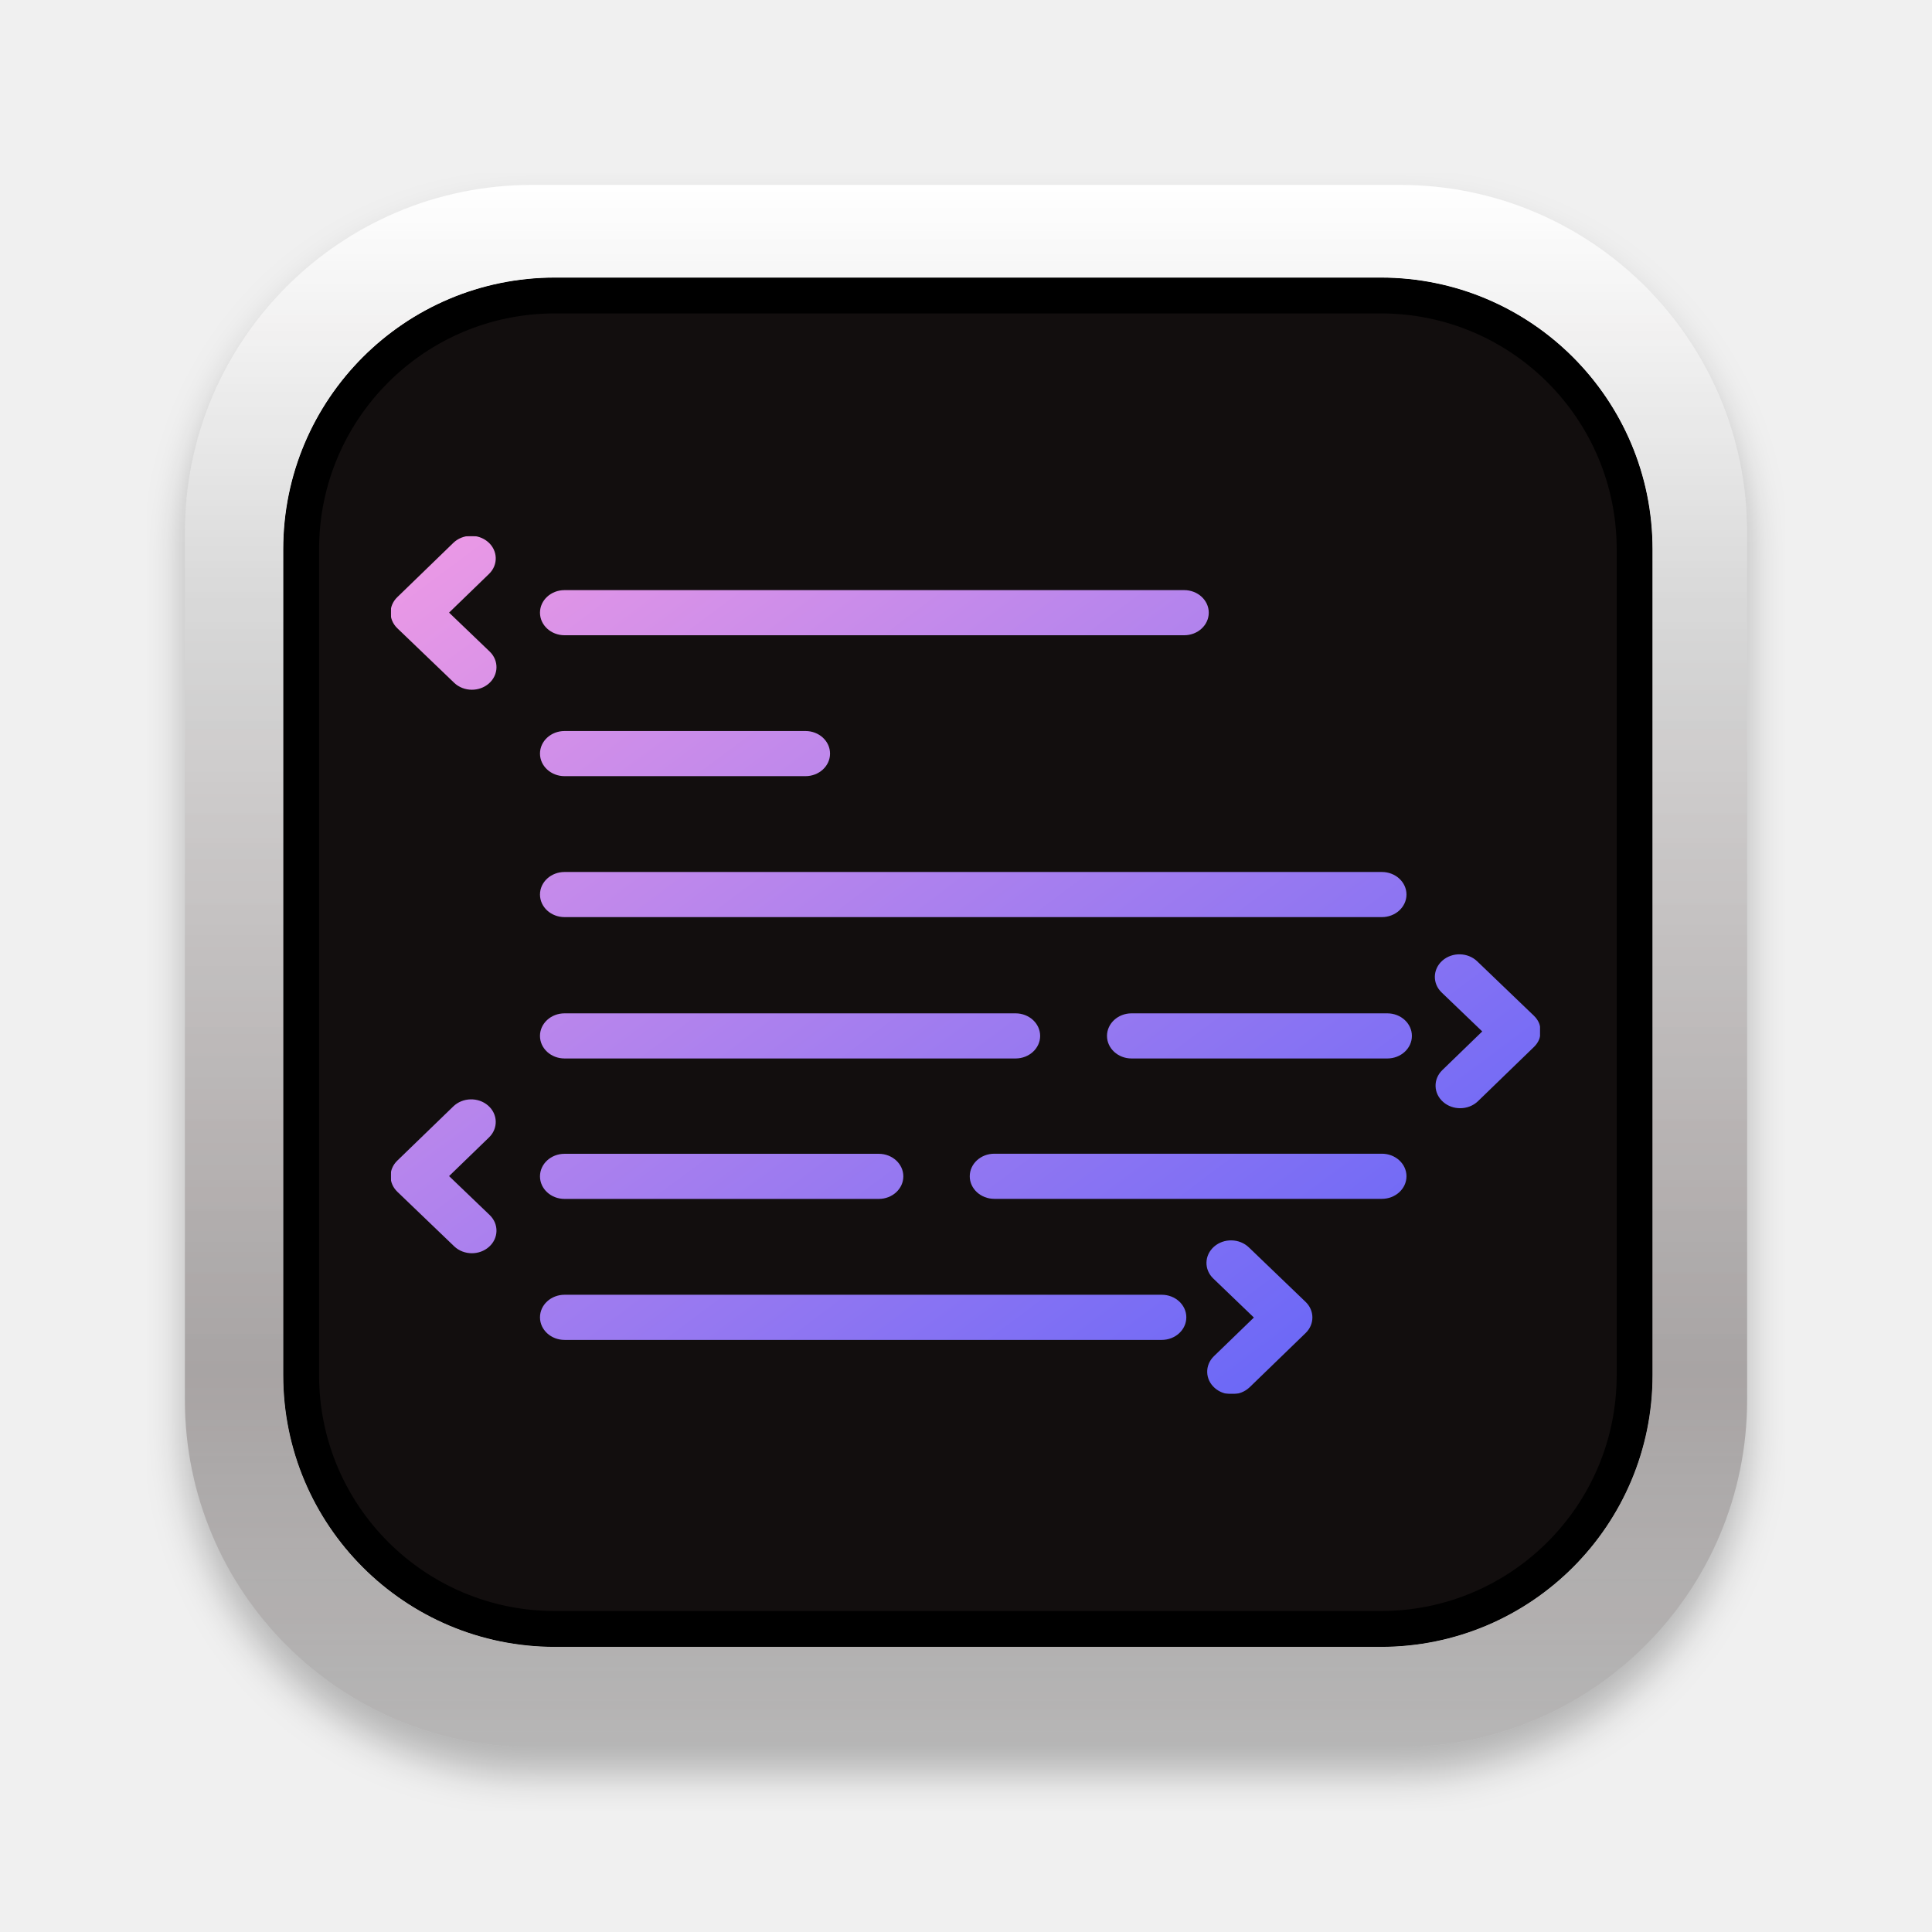
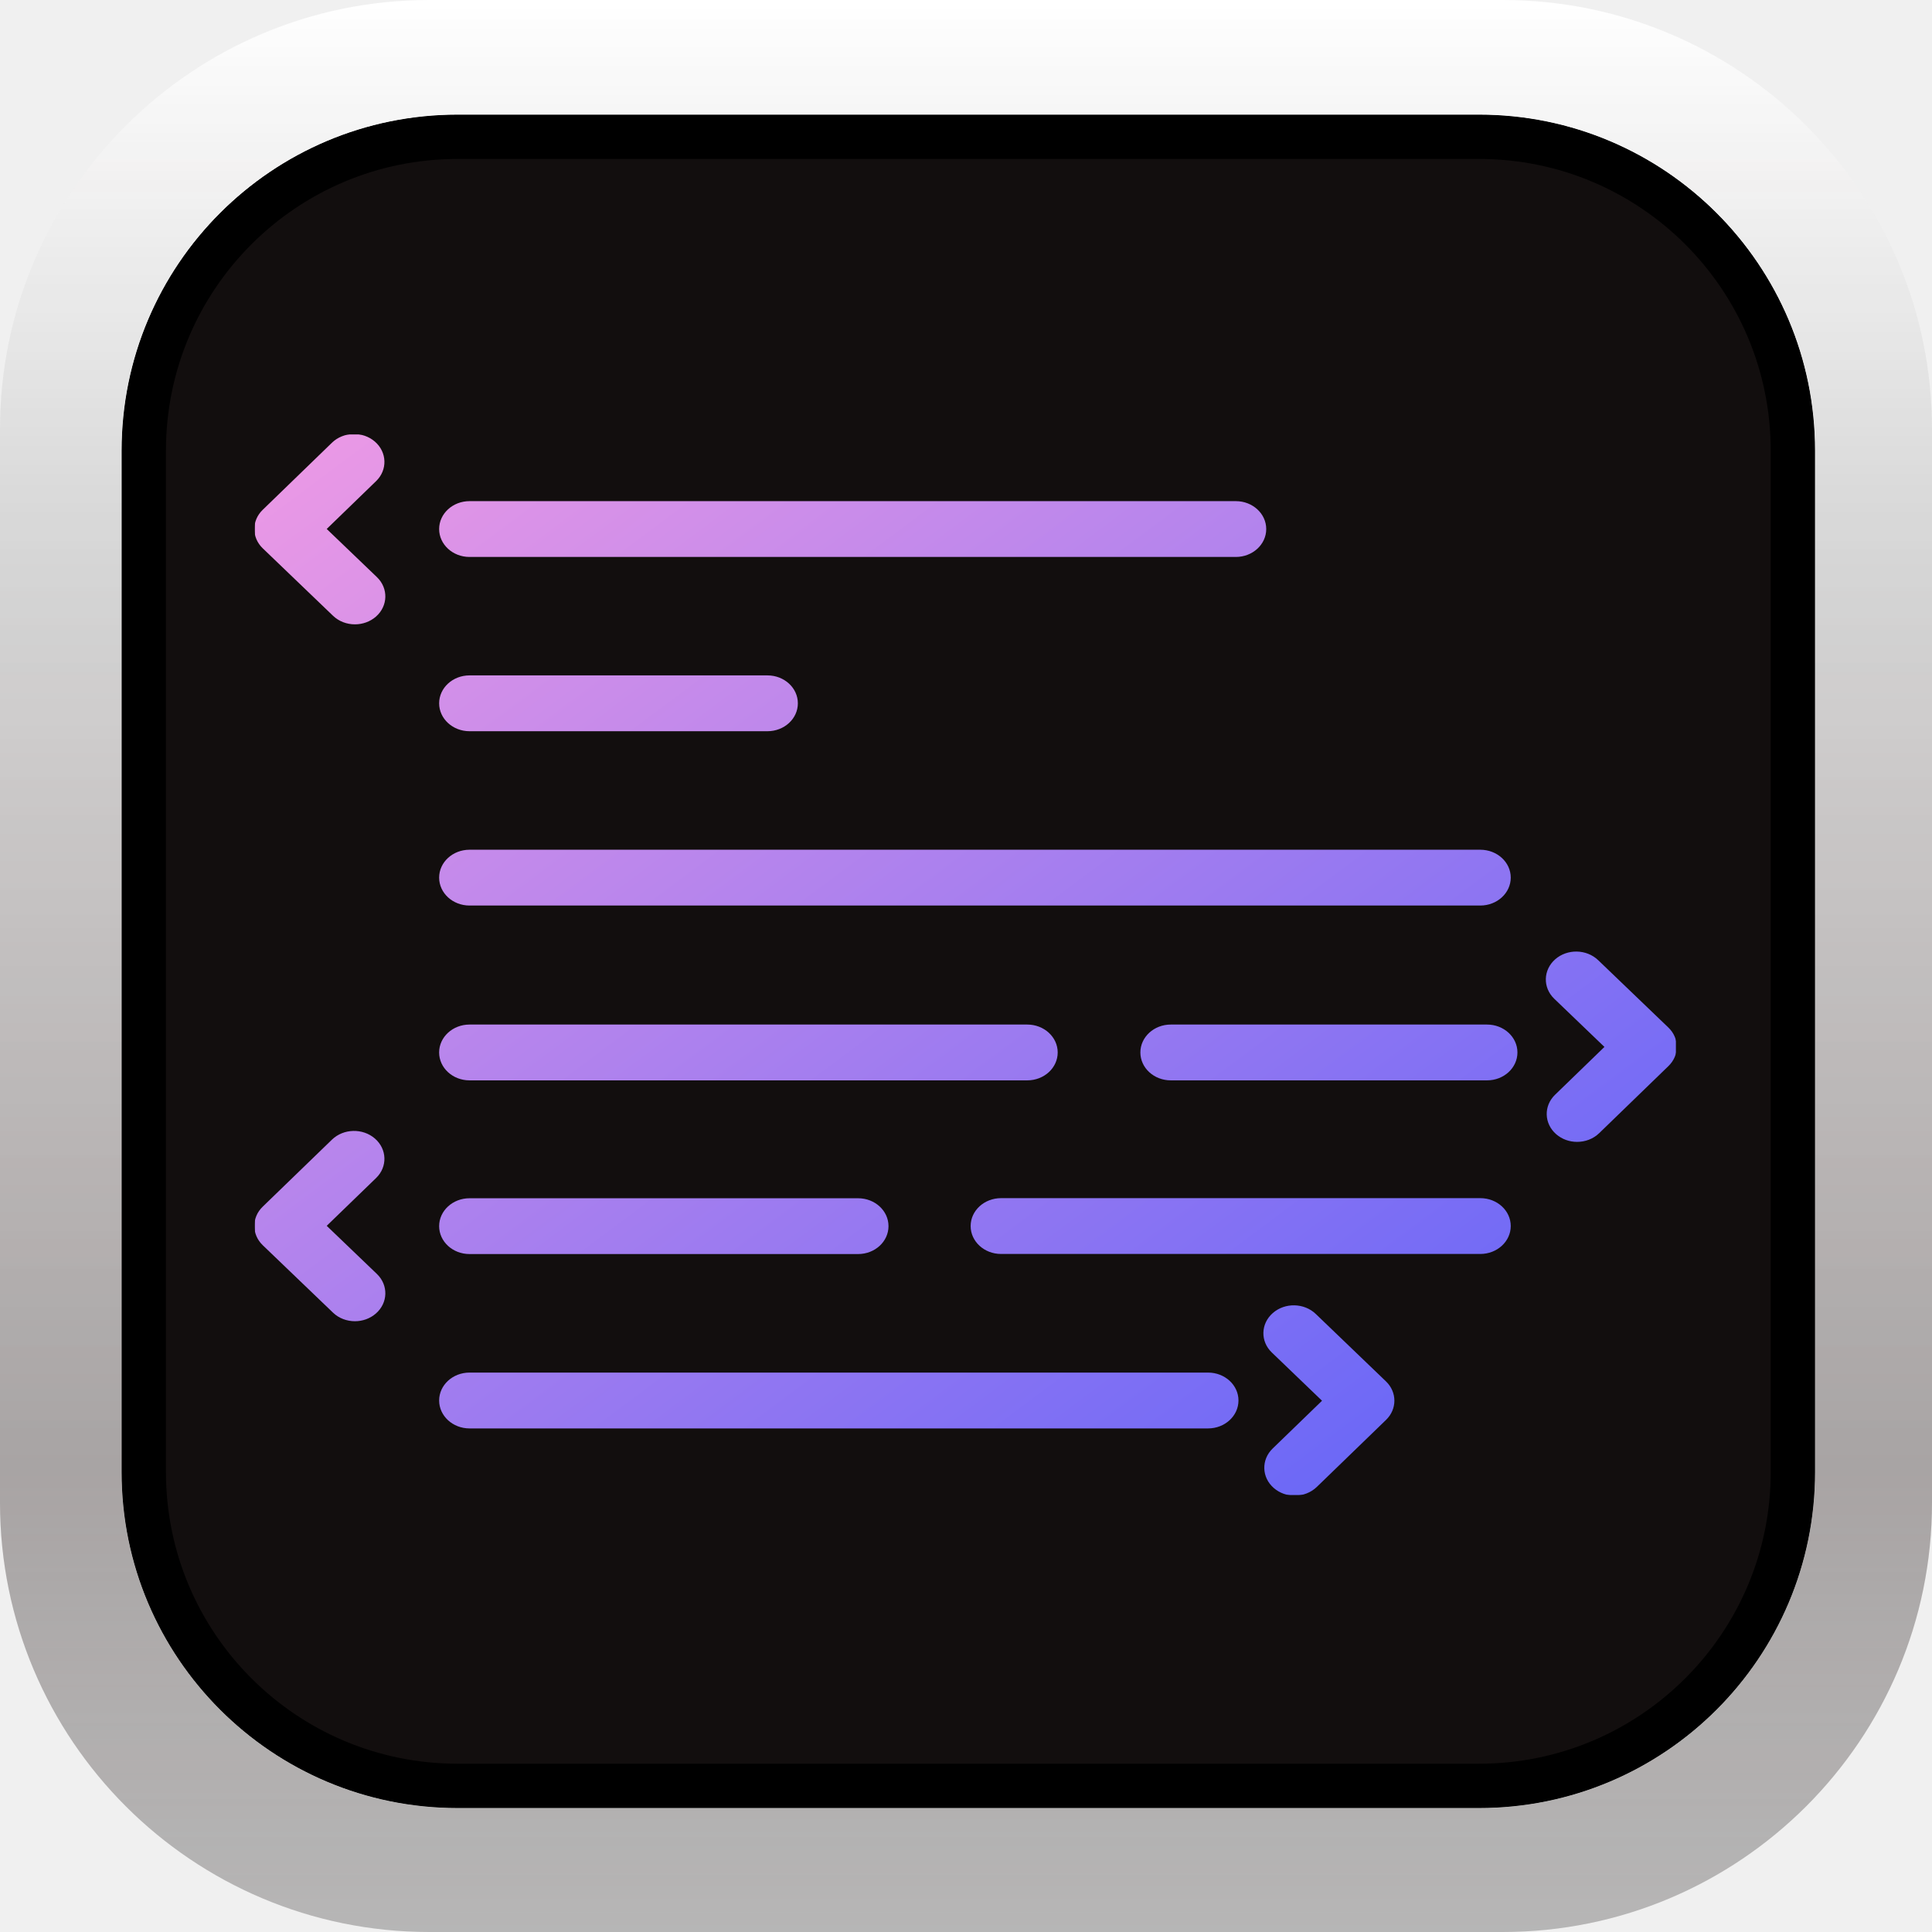
- <svg xmlns="http://www.w3.org/2000/svg" width="1024" height="1024" viewBox="0 0 1024 1024" fill="none">
-   <g filter="url(#filter0_d_63_0)">
-     <rect x="98" y="98" width="828" height="828" rx="184" fill="url(#paint0_linear_63_0)" />
-     <rect x="98" y="98" width="828" height="828" rx="184" fill="url(#paint1_linear_63_0)" />
-     <mask id="mask0_63_0" style="mask-type:alpha" maskUnits="userSpaceOnUse" x="150" y="147" width="726" height="726">
-       <rect x="150.121" y="147.121" width="725.757" height="725.757" rx="144" fill="white" />
-       <rect x="150.121" y="147.121" width="725.757" height="725.757" rx="144" fill="#2B2A2A" />
+ <svg xmlns="http://www.w3.org/2000/svg" width="828" height="828" viewBox="0 0 828 828" fill="none">
+   <rect width="828" height="828" rx="184" fill="url(#paint0_linear_283_144)" />
+   <rect width="828" height="828" rx="184" fill="url(#paint1_linear_283_144)" />
+   <mask id="mask0_283_144" style="mask-type:alpha" maskUnits="userSpaceOnUse" x="52" y="49" width="726" height="726">
+     <rect x="52.121" y="49.121" width="725.757" height="725.757" rx="144" fill="white" />
+     <rect x="52.121" y="49.121" width="725.757" height="725.757" rx="144" fill="#2B2A2A" />
+   </mask>
+   <g mask="url(#mask0_283_144)">
+     <rect x="61.621" y="58.621" width="706.757" height="706.757" rx="134.5" fill="white" />
+     <rect x="61.621" y="58.621" width="706.757" height="706.757" rx="134.5" fill="#120E0E" />
+     <rect x="61.621" y="58.621" width="706.757" height="706.757" rx="134.5" stroke="black" stroke-width="19" />
+     <mask id="mask1_283_144" style="mask-type:alpha" maskUnits="userSpaceOnUse" x="109" y="186" width="610" height="455">
+       <path d="M529.643 238.695H201.225C194.038 238.695 188.205 233.34 188.205 226.735C188.205 220.13 194.038 214.775 201.225 214.775H529.643C536.83 214.775 542.67 220.13 542.67 226.735C542.67 233.347 536.83 238.695 529.643 238.695Z" fill="#C2B5FC" />
+       <path d="M328.915 313.381H201.225C194.038 313.381 188.205 308.026 188.205 301.421C188.205 294.81 194.038 289.455 201.225 289.455H328.915C336.115 289.455 341.941 294.81 341.941 301.421C341.941 308.026 336.109 313.381 328.915 313.381Z" fill="#A68BF9" />
+       <path d="M440.26 463.013H201.218C194.031 463.013 188.199 457.664 188.199 451.053C188.199 444.454 194.031 439.093 201.218 439.093H440.26C447.461 439.093 453.301 444.454 453.301 451.053C453.301 457.664 447.461 463.013 440.26 463.013Z" fill="#7D3DEB" />
+       <path d="M637.305 463.013H501.752C494.564 463.013 488.732 457.664 488.732 451.053C488.732 444.454 494.564 439.093 501.752 439.093H637.305C644.499 439.093 650.332 444.454 650.332 451.053C650.332 457.664 644.499 463.013 637.305 463.013Z" fill="#7D3DEB" />
+       <path d="M634.423 388.086H201.225C194.038 388.086 188.205 382.731 188.205 376.126C188.205 369.514 194.038 364.172 201.225 364.172H634.43C641.624 364.172 647.464 369.521 647.464 376.126C647.457 382.737 641.617 388.086 634.423 388.086Z" fill="#8B5CF5" />
+       <path d="M152.111 267.577C148.683 267.577 145.262 266.346 142.705 263.885L112.609 235.003C107.813 230.396 107.792 223.138 112.575 218.506L142.27 189.732C147.225 184.935 155.469 184.738 160.694 189.281C165.905 193.824 166.14 201.394 161.191 206.19L140.017 226.697L161.544 247.343C166.506 252.121 166.319 259.691 161.129 264.259C158.593 266.473 155.352 267.577 152.111 267.577Z" fill="url(#paint2_linear_283_144)" />
+       <path d="M152.111 566.238C148.683 566.238 145.262 565.014 142.705 562.552L112.609 533.67C107.813 529.044 107.792 521.792 112.575 517.16L142.27 488.412C147.232 483.621 155.469 483.418 160.694 487.961C165.905 492.51 166.133 500.061 161.191 504.858L140.017 525.352L161.544 545.998C166.506 550.782 166.319 558.345 161.129 562.901C158.593 565.134 155.352 566.238 152.111 566.238Z" fill="url(#paint3_linear_283_144)" />
+       <path d="M554.867 641C551.647 641 548.42 639.909 545.904 637.713C540.68 633.177 540.465 625.601 545.414 620.804L566.581 600.317L545.068 579.645C540.085 574.874 540.279 567.31 545.483 562.736C550.68 558.174 558.917 558.345 563.9 563.123L593.989 592.024C598.785 596.63 598.799 603.882 594.03 608.514L564.321 637.282C561.764 639.737 558.316 641 554.867 641Z" fill="url(#paint4_linear_283_144)" />
+       <path d="M675.908 489.376C672.688 489.376 669.467 488.291 666.945 486.096C661.721 481.553 661.499 473.983 666.448 469.187L687.615 448.68L666.109 428.04C661.133 423.269 661.327 415.699 666.517 411.124C671.707 406.569 679.958 406.727 684.934 411.505L715.023 440.381C719.819 444.981 719.84 452.239 715.064 456.871L685.369 485.639C682.805 488.132 679.357 489.376 675.908 489.376Z" fill="url(#paint5_linear_283_144)" />
+       <path d="M367.76 537.451H201.225C194.038 537.451 188.205 532.109 188.205 525.491C188.205 518.892 194.038 513.537 201.225 513.537H367.76C374.954 513.537 380.786 518.892 380.786 525.491C380.786 532.115 374.947 537.451 367.76 537.451Z" fill="#6B29D6" />
+       <path d="M634.423 537.413H429.016C421.822 537.413 415.99 532.058 415.99 525.46C415.99 518.835 421.822 513.493 429.016 513.493H634.43C641.624 513.493 647.464 518.835 647.464 525.46C647.457 532.058 641.618 537.413 634.423 537.413Z" fill="#6B29D6" />
+       <path d="M517.736 612.181H201.225C194.038 612.181 188.205 606.82 188.205 600.215C188.205 593.604 194.038 588.249 201.225 588.249H517.743C524.944 588.249 530.777 593.604 530.777 600.215C530.77 606.82 524.937 612.181 517.736 612.181Z" fill="#5823B3" />
    </mask>
-     <g mask="url(#mask0_63_0)">
-       <rect x="159.621" y="156.621" width="706.757" height="706.757" rx="134.5" fill="white" />
-       <rect x="159.621" y="156.621" width="706.757" height="706.757" rx="134.5" fill="#120E0E" />
-       <rect x="159.621" y="156.621" width="706.757" height="706.757" rx="134.5" stroke="black" stroke-width="19" />
-       <mask id="mask1_63_0" style="mask-type:alpha" maskUnits="userSpaceOnUse" x="207" y="284" width="610" height="455">
-         <path d="M627.643 336.695H299.225C292.038 336.695 286.205 331.34 286.205 324.735C286.205 318.13 292.038 312.775 299.225 312.775H627.643C634.83 312.775 640.67 318.13 640.67 324.735C640.67 331.347 634.83 336.695 627.643 336.695Z" fill="#C2B5FC" />
-         <path d="M426.915 411.381H299.225C292.038 411.381 286.205 406.026 286.205 399.421C286.205 392.81 292.038 387.455 299.225 387.455H426.915C434.115 387.455 439.941 392.81 439.941 399.421C439.941 406.026 434.109 411.381 426.915 411.381Z" fill="#A68BF9" />
-         <path d="M538.26 561.013H299.218C292.031 561.013 286.199 555.664 286.199 549.053C286.199 542.454 292.031 537.093 299.218 537.093H538.26C545.461 537.093 551.301 542.454 551.301 549.053C551.301 555.664 545.461 561.013 538.26 561.013Z" fill="#7D3DEB" />
-         <path d="M735.305 561.013H599.752C592.564 561.013 586.732 555.664 586.732 549.053C586.732 542.454 592.564 537.093 599.752 537.093H735.305C742.499 537.093 748.332 542.454 748.332 549.053C748.332 555.664 742.499 561.013 735.305 561.013Z" fill="#7D3DEB" />
-         <path d="M732.423 486.086H299.225C292.038 486.086 286.205 480.731 286.205 474.126C286.205 467.514 292.038 462.172 299.225 462.172H732.43C739.624 462.172 745.464 467.521 745.464 474.126C745.457 480.737 739.617 486.086 732.423 486.086Z" fill="#8B5CF5" />
-         <path d="M250.111 365.577C246.683 365.577 243.262 364.346 240.705 361.885L210.609 333.003C205.813 328.396 205.792 321.138 210.575 316.506L240.27 287.732C245.225 282.935 253.469 282.738 258.694 287.281C263.905 291.824 264.14 299.394 259.191 304.19L238.017 324.697L259.544 345.343C264.506 350.121 264.319 357.691 259.129 362.259C256.593 364.473 253.352 365.577 250.111 365.577Z" fill="url(#paint2_linear_63_0)" />
-         <path d="M250.111 664.238C246.683 664.238 243.262 663.014 240.705 660.552L210.609 631.67C205.813 627.044 205.792 619.792 210.575 615.16L240.27 586.412C245.232 581.621 253.469 581.418 258.694 585.961C263.905 590.51 264.133 598.061 259.191 602.858L238.017 623.352L259.544 643.998C264.506 648.782 264.319 656.345 259.129 660.901C256.593 663.134 253.352 664.238 250.111 664.238Z" fill="url(#paint3_linear_63_0)" />
-         <path d="M652.867 739C649.647 739 646.42 737.909 643.904 735.713C638.68 731.177 638.465 723.601 643.414 718.804L664.581 698.317L643.068 677.645C638.085 672.874 638.279 665.31 643.483 660.736C648.68 656.174 656.917 656.345 661.9 661.123L691.989 690.024C696.785 694.63 696.799 701.882 692.03 706.514L662.321 735.282C659.764 737.737 656.316 739 652.867 739Z" fill="url(#paint4_linear_63_0)" />
-         <path d="M773.908 587.376C770.688 587.376 767.467 586.291 764.945 584.096C759.721 579.553 759.499 571.983 764.448 567.187L785.615 546.68L764.109 526.04C759.133 521.269 759.327 513.699 764.517 509.124C769.707 504.569 777.958 504.727 782.934 509.505L813.023 538.381C817.819 542.981 817.84 550.239 813.064 554.871L783.369 583.639C780.805 586.132 777.357 587.376 773.908 587.376Z" fill="url(#paint5_linear_63_0)" />
-         <path d="M465.76 635.451H299.225C292.038 635.451 286.205 630.109 286.205 623.491C286.205 616.892 292.038 611.537 299.225 611.537H465.76C472.954 611.537 478.786 616.892 478.786 623.491C478.786 630.115 472.947 635.451 465.76 635.451Z" fill="#6B29D6" />
-         <path d="M732.423 635.413H527.016C519.822 635.413 513.99 630.058 513.99 623.46C513.99 616.835 519.822 611.493 527.016 611.493H732.43C739.624 611.493 745.464 616.835 745.464 623.46C745.457 630.058 739.618 635.413 732.423 635.413Z" fill="#6B29D6" />
-         <path d="M615.736 710.181H299.225C292.038 710.181 286.205 704.82 286.205 698.215C286.205 691.604 292.038 686.249 299.225 686.249H615.743C622.944 686.249 628.777 691.604 628.777 698.215C628.77 704.82 622.937 710.181 615.736 710.181Z" fill="#5823B3" />
-       </mask>
-       <g mask="url(#mask1_63_0)">
-         <rect x="207.223" y="284.19" width="609.021" height="454.535" fill="url(#paint6_linear_63_0)" />
-       </g>
+     <g mask="url(#mask1_283_144)">
+       <rect x="109.223" y="186.19" width="609.021" height="454.535" fill="url(#paint6_linear_283_144)" />
    </g>
  </g>
  <defs>
-     <filter id="filter0_d_63_0" x="78" y="92" width="868" height="868" filterUnits="userSpaceOnUse" color-interpolation-filters="sRGB">
-       <feFlood flood-opacity="0" result="BackgroundImageFix" />
-       <feColorMatrix in="SourceAlpha" type="matrix" values="0 0 0 0 0 0 0 0 0 0 0 0 0 0 0 0 0 0 127 0" result="hardAlpha" />
-       <feOffset dy="14" />
-       <feGaussianBlur stdDeviation="10" />
-       <feColorMatrix type="matrix" values="0 0 0 0 0 0 0 0 0 0 0 0 0 0 0 0 0 0 0.25 0" />
-       <feBlend mode="normal" in2="BackgroundImageFix" result="effect1_dropShadow_63_0" />
-       <feBlend mode="normal" in="SourceGraphic" in2="effect1_dropShadow_63_0" result="shape" />
-     </filter>
-     <linearGradient id="paint0_linear_63_0" x1="512" y1="98" x2="512" y2="926" gradientUnits="userSpaceOnUse">
+     <linearGradient id="paint0_linear_283_144" x1="414" y1="0" x2="414" y2="828" gradientUnits="userSpaceOnUse">
      <stop stop-color="white" />
      <stop offset="0.285" stop-color="#E2E2E2" />
      <stop offset="0.76" stop-color="#C5C0C0" />
      <stop offset="1" stop-color="#E4E3E3" />
    </linearGradient>
-     <linearGradient id="paint1_linear_63_0" x1="512" y1="98" x2="512" y2="926" gradientUnits="userSpaceOnUse">
+     <linearGradient id="paint1_linear_283_144" x1="414" y1="0" x2="414" y2="828" gradientUnits="userSpaceOnUse">
      <stop stop-color="#211C1C" stop-opacity="0" />
      <stop offset="1" stop-opacity="0.2" />
    </linearGradient>
-     <linearGradient id="paint2_linear_63_0" x1="207" y1="284" x2="283.198" y2="336.444" gradientUnits="userSpaceOnUse">
+     <linearGradient id="paint2_linear_283_144" x1="109" y1="186" x2="185.198" y2="238.444" gradientUnits="userSpaceOnUse">
      <stop stop-color="#81FFEF" />
      <stop offset="1" stop-color="#F067B4" />
    </linearGradient>
-     <linearGradient id="paint3_linear_63_0" x1="207" y1="582.682" x2="283.185" y2="635.131" gradientUnits="userSpaceOnUse">
+     <linearGradient id="paint3_linear_283_144" x1="109" y1="484.682" x2="185.185" y2="537.131" gradientUnits="userSpaceOnUse">
      <stop stop-color="#81FFEF" />
      <stop offset="1" stop-color="#F067B4" />
    </linearGradient>
-     <linearGradient id="paint4_linear_63_0" x1="639.452" y1="657.424" x2="715.648" y2="709.865" gradientUnits="userSpaceOnUse">
+     <linearGradient id="paint4_linear_283_144" x1="541.452" y1="559.424" x2="617.648" y2="611.865" gradientUnits="userSpaceOnUse">
      <stop stop-color="#81FFEF" />
      <stop offset="1" stop-color="#F067B4" />
    </linearGradient>
-     <linearGradient id="paint5_linear_63_0" x1="760.497" y1="505.812" x2="836.682" y2="558.245" gradientUnits="userSpaceOnUse">
+     <linearGradient id="paint5_linear_283_144" x1="662.497" y1="407.812" x2="738.682" y2="460.245" gradientUnits="userSpaceOnUse">
      <stop stop-color="#81FFEF" />
      <stop offset="1" stop-color="#F067B4" />
    </linearGradient>
-     <linearGradient id="paint6_linear_63_0" x1="207.223" y1="284.19" x2="642.974" y2="868.043" gradientUnits="userSpaceOnUse">
+     <linearGradient id="paint6_linear_283_144" x1="109.223" y1="186.19" x2="544.974" y2="770.043" gradientUnits="userSpaceOnUse">
      <stop stop-color="#EE9AE5" />
      <stop offset="1" stop-color="#5961F9" />
    </linearGradient>
  </defs>
</svg>
